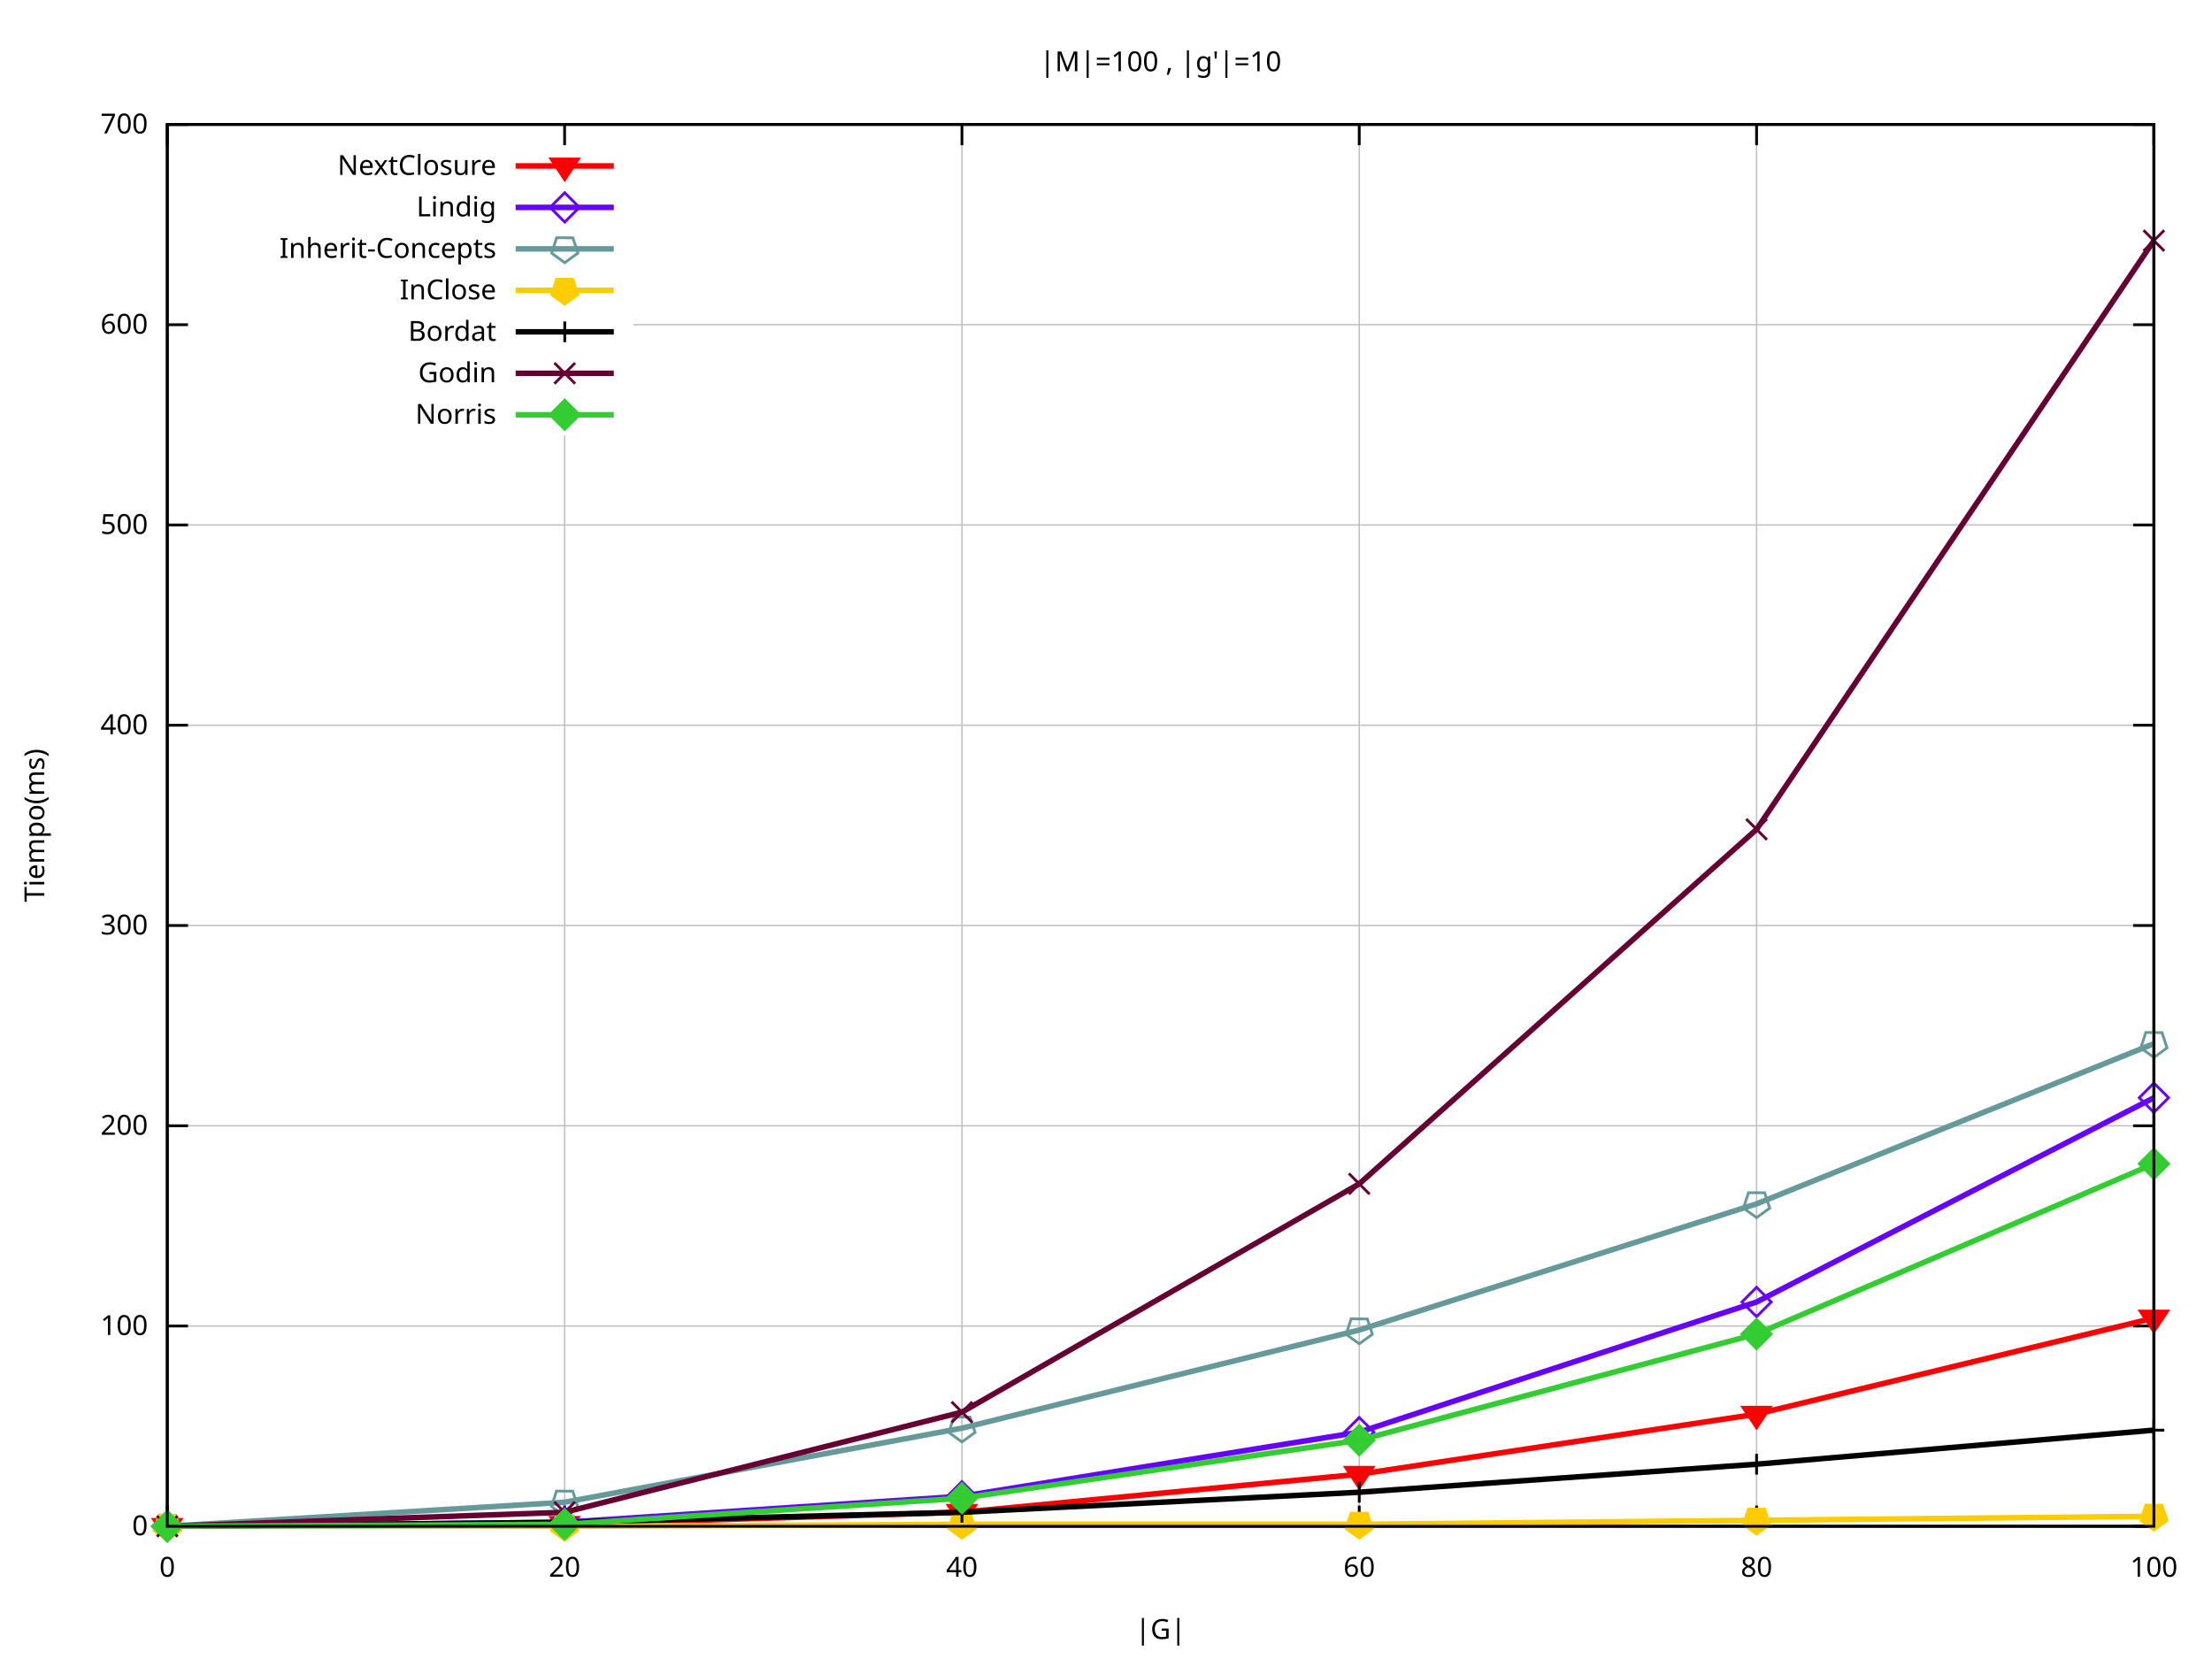
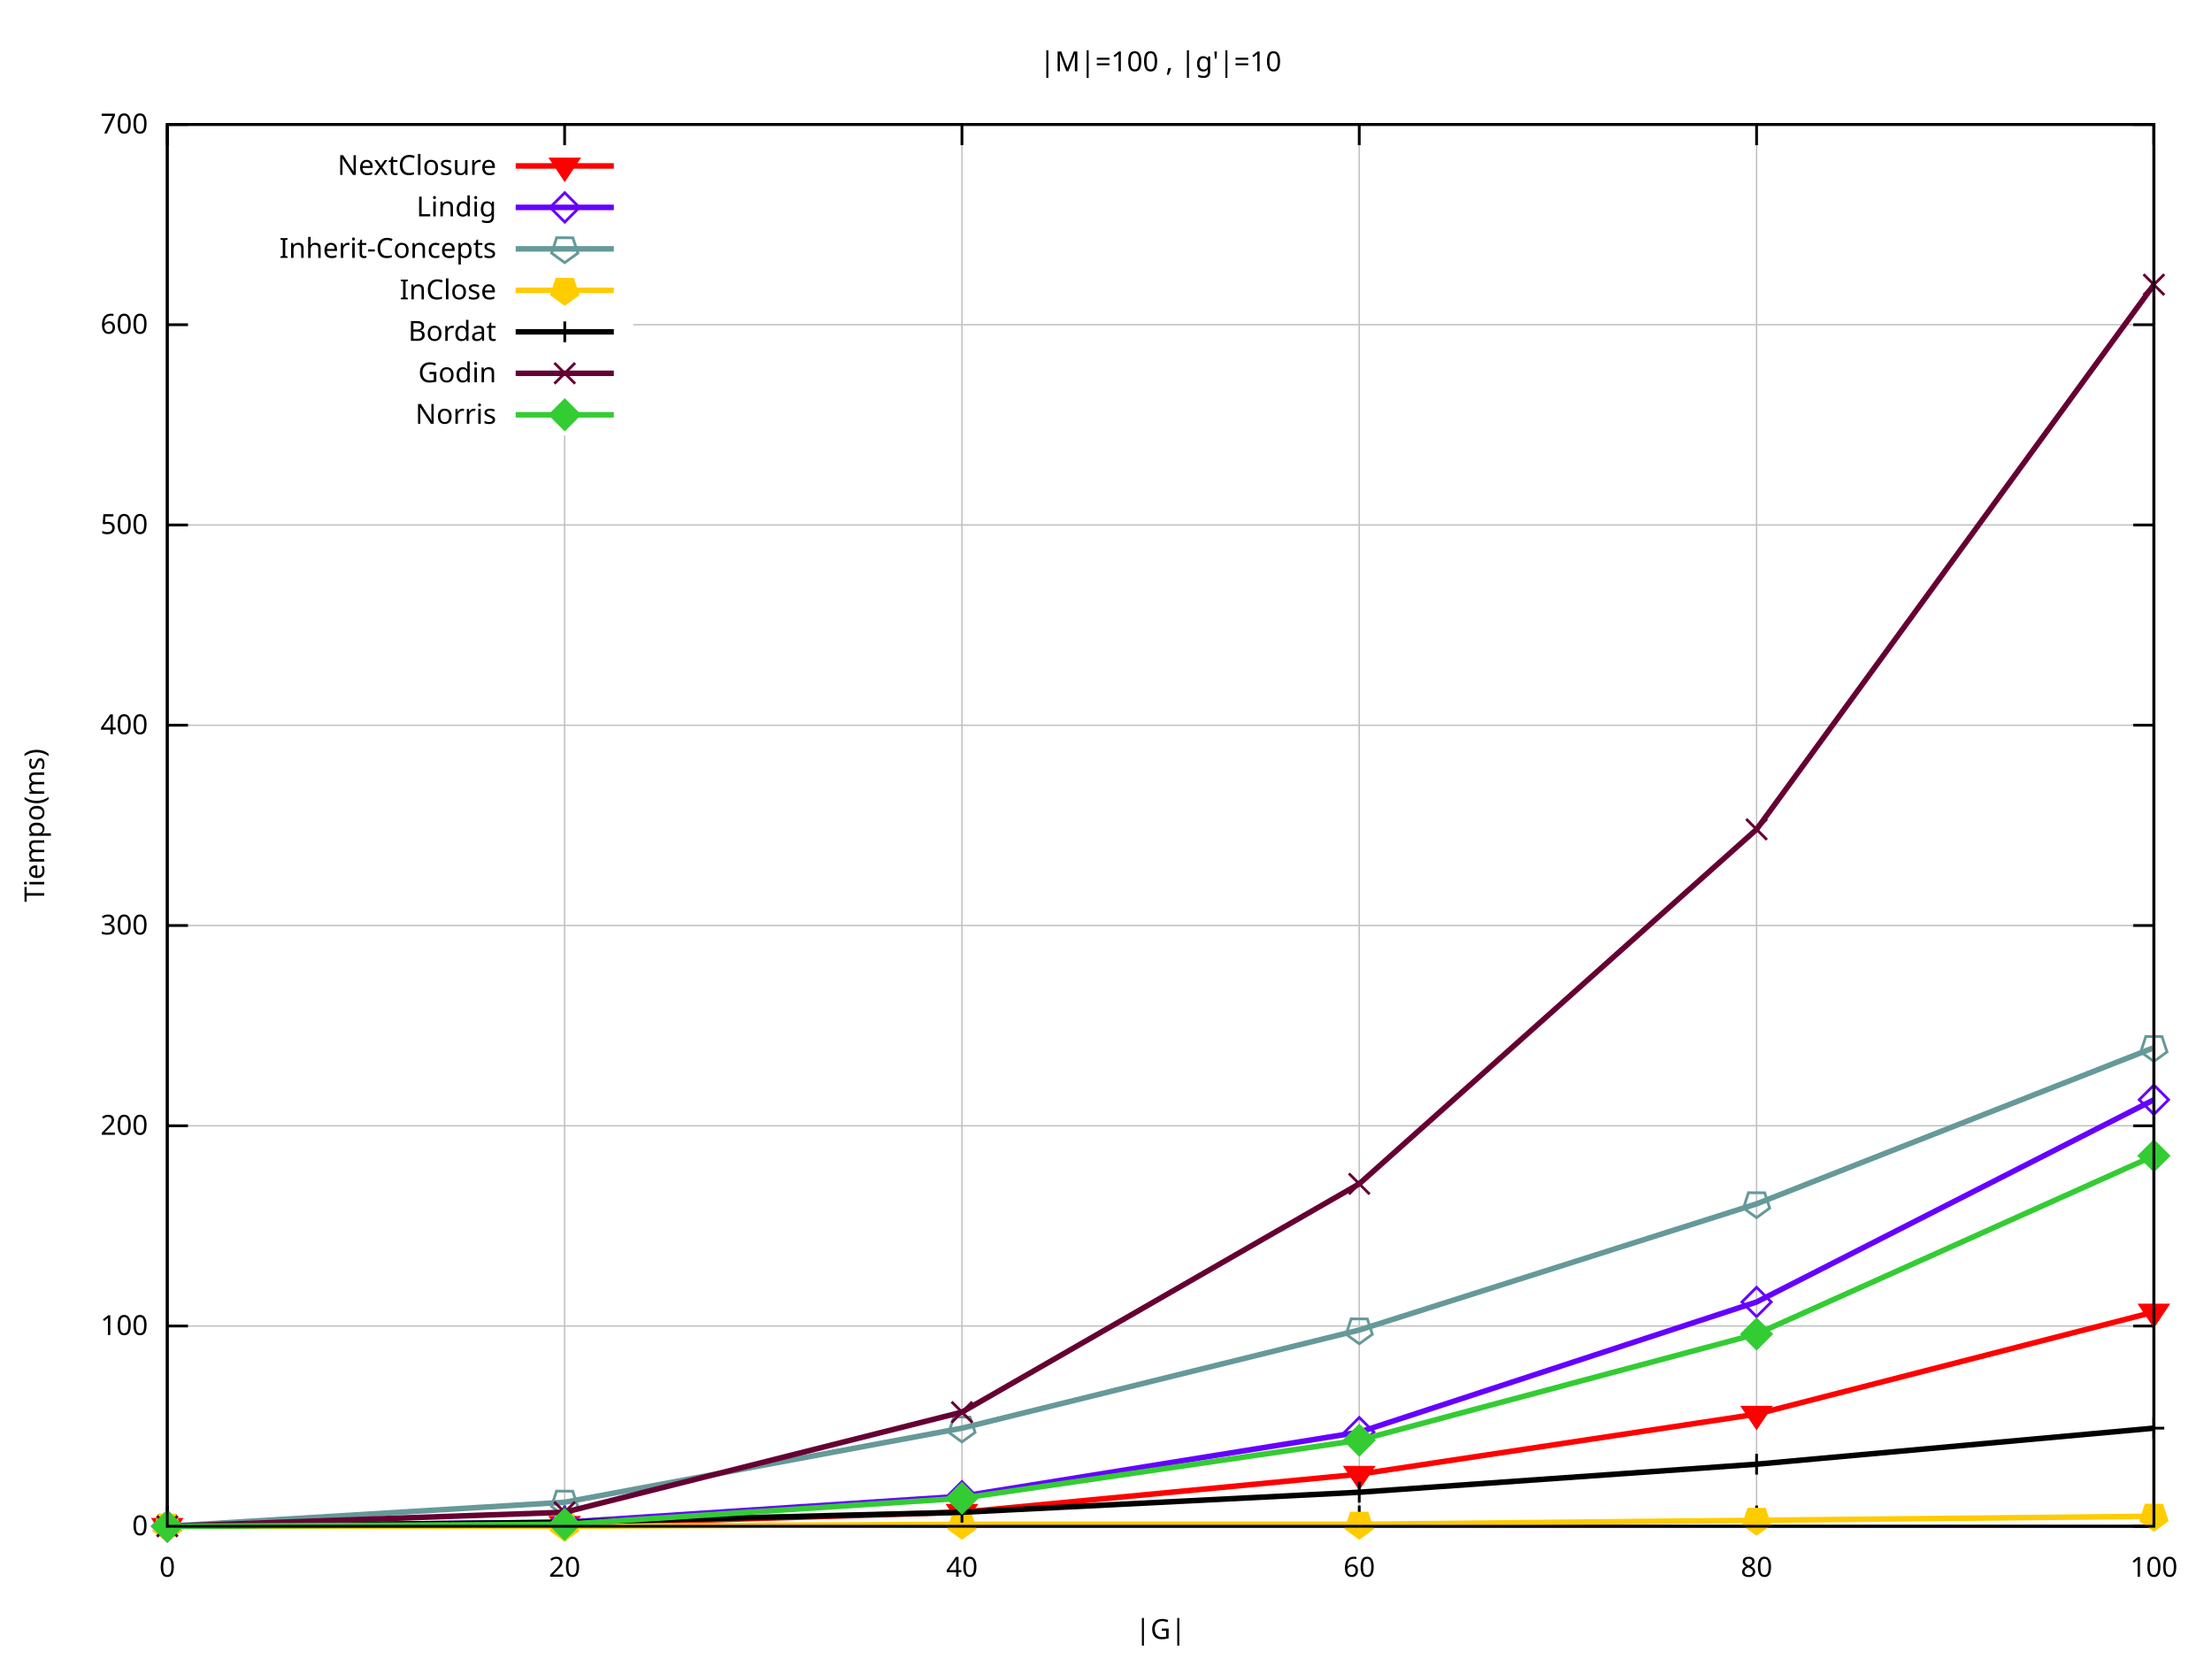
<svg xmlns="http://www.w3.org/2000/svg" xmlns:xlink="http://www.w3.org/1999/xlink" width="800" height="600" viewBox="0 0 800 600">
  <g id="gnuplot_canvas">
    <rect x="0" y="0" width="800" height="600" fill="#ffffff" />
    <defs>
      <circle id="gpDot" r="0.5" stroke-width="0.5" stroke="currentColor" />
      <path id="gpPt0" stroke-width="0.267" stroke="currentColor" d="M-1,0 h2 M0,-1 v2" />
      <path id="gpPt1" stroke-width="0.267" stroke="currentColor" d="M-1,-1 L1,1 M1,-1 L-1,1" />
      <path id="gpPt2" stroke-width="0.267" stroke="currentColor" d="M-1,0 L1,0 M0,-1 L0,1 M-1,-1 L1,1 M-1,1 L1,-1" />
      <rect id="gpPt3" stroke-width="0.267" stroke="currentColor" x="-1" y="-1" width="2" height="2" />
      <rect id="gpPt4" stroke-width="0.267" stroke="currentColor" fill="currentColor" x="-1" y="-1" width="2" height="2" />
      <circle id="gpPt5" stroke-width="0.267" stroke="currentColor" cx="0" cy="0" r="1" />
      <use xlink:href="#gpPt5" id="gpPt6" fill="currentColor" stroke="none" />
      <path id="gpPt7" stroke-width="0.267" stroke="currentColor" d="M0,-1.33 L-1.33,0.67 L1.33,0.67 z" />
      <use xlink:href="#gpPt7" id="gpPt8" fill="currentColor" stroke="none" />
      <use xlink:href="#gpPt7" id="gpPt9" stroke="currentColor" transform="rotate(180)" />
      <use xlink:href="#gpPt9" id="gpPt10" fill="currentColor" stroke="none" />
      <use xlink:href="#gpPt3" id="gpPt11" stroke="currentColor" transform="rotate(45)" />
      <use xlink:href="#gpPt11" id="gpPt12" fill="currentColor" stroke="none" />
      <path id="gpPt13" stroke-width="0.267" stroke="currentColor" d="M0,1.330 L1.265,0.411 L0.782,-1.067 L-0.782,-1.076 L-1.265,0.411 z" />
      <use xlink:href="#gpPt13" id="gpPt14" fill="currentColor" stroke="none" />
      <filter id="textbox" filterUnits="objectBoundingBox" x="0" y="0" height="1" width="1">
        <feFlood flood-color="#FFFFFF" flood-opacity="1" result="bgnd" />
        <feComposite in="SourceGraphic" in2="bgnd" operator="atop" />
      </filter>
      <filter id="greybox" filterUnits="objectBoundingBox" x="0" y="0" height="1" width="1">
        <feFlood flood-color="lightgrey" flood-opacity="1" result="grey" />
        <feComposite in="SourceGraphic" in2="grey" operator="atop" />
      </filter>
    </defs>
    <g fill="none" color="#FFFFFF" stroke="currentColor" stroke-width="1.00" stroke-linecap="butt" stroke-linejoin="miter">
</g>
    <g fill="none" color="black" stroke="currentColor" stroke-width="1.00" stroke-linecap="butt" stroke-linejoin="miter">
</g>
    <g fill="none" color="black" stroke="black" stroke-width="0.50" stroke-linecap="butt" stroke-linejoin="miter">
</g>
    <g fill="none" color="black" stroke="currentColor" stroke-width="0.50" stroke-linecap="butt" stroke-linejoin="miter">
      <path stroke="rgb(192, 192, 192)" class="gridline" d="M60.50,552.00 L778.99,552.00  " />
    </g>
    <g fill="none" color="black" stroke="rgb(192, 192, 192)" stroke-width="1.00" stroke-linecap="butt" stroke-linejoin="miter">
</g>
    <g fill="none" color="black" stroke="currentColor" stroke-width="1.00" stroke-linecap="butt" stroke-linejoin="miter">
      <path stroke="black" d="M60.50,552.00 L68.00,552.00 M778.99,552.00 L771.49,552.00  " />
      <g transform="translate(53.50,555.25)" stroke="none" fill="black" font-family="Segoe UI" font-size="10.00" text-anchor="end">
        <text>
          <tspan font-family="Segoe UI"> 0</tspan>
        </text>
      </g>
    </g>
    <g fill="none" color="black" stroke="currentColor" stroke-width="1.00" stroke-linecap="butt" stroke-linejoin="miter">
</g>
    <g fill="none" color="black" stroke="black" stroke-width="0.50" stroke-linecap="butt" stroke-linejoin="miter">
</g>
    <g fill="none" color="black" stroke="currentColor" stroke-width="0.50" stroke-linecap="butt" stroke-linejoin="miter">
      <path stroke="rgb(192, 192, 192)" class="gridline" d="M60.50,479.57 L778.99,479.57  " />
    </g>
    <g fill="none" color="black" stroke="rgb(192, 192, 192)" stroke-width="1.00" stroke-linecap="butt" stroke-linejoin="miter">
</g>
    <g fill="none" color="black" stroke="currentColor" stroke-width="1.00" stroke-linecap="butt" stroke-linejoin="miter">
      <path stroke="black" d="M60.50,479.57 L68.00,479.57 M778.99,479.57 L771.49,479.57  " />
      <g transform="translate(53.50,482.82)" stroke="none" fill="black" font-family="Segoe UI" font-size="10.00" text-anchor="end">
        <text>
          <tspan font-family="Segoe UI"> 100</tspan>
        </text>
      </g>
    </g>
    <g fill="none" color="black" stroke="currentColor" stroke-width="1.00" stroke-linecap="butt" stroke-linejoin="miter">
</g>
    <g fill="none" color="black" stroke="black" stroke-width="0.50" stroke-linecap="butt" stroke-linejoin="miter">
</g>
    <g fill="none" color="black" stroke="currentColor" stroke-width="0.50" stroke-linecap="butt" stroke-linejoin="miter">
      <path stroke="rgb(192, 192, 192)" class="gridline" d="M60.50,407.15 L778.99,407.15  " />
    </g>
    <g fill="none" color="black" stroke="rgb(192, 192, 192)" stroke-width="1.00" stroke-linecap="butt" stroke-linejoin="miter">
</g>
    <g fill="none" color="black" stroke="currentColor" stroke-width="1.00" stroke-linecap="butt" stroke-linejoin="miter">
      <path stroke="black" d="M60.50,407.15 L68.00,407.15 M778.99,407.15 L771.49,407.15  " />
      <g transform="translate(53.50,410.40)" stroke="none" fill="black" font-family="Segoe UI" font-size="10.00" text-anchor="end">
        <text>
          <tspan font-family="Segoe UI"> 200</tspan>
        </text>
      </g>
    </g>
    <g fill="none" color="black" stroke="currentColor" stroke-width="1.00" stroke-linecap="butt" stroke-linejoin="miter">
</g>
    <g fill="none" color="black" stroke="black" stroke-width="0.50" stroke-linecap="butt" stroke-linejoin="miter">
</g>
    <g fill="none" color="black" stroke="currentColor" stroke-width="0.50" stroke-linecap="butt" stroke-linejoin="miter">
      <path stroke="rgb(192, 192, 192)" class="gridline" d="M60.50,334.72 L778.99,334.72  " />
    </g>
    <g fill="none" color="black" stroke="rgb(192, 192, 192)" stroke-width="1.00" stroke-linecap="butt" stroke-linejoin="miter">
</g>
    <g fill="none" color="black" stroke="currentColor" stroke-width="1.00" stroke-linecap="butt" stroke-linejoin="miter">
      <path stroke="black" d="M60.50,334.72 L68.00,334.72 M778.99,334.72 L771.49,334.72  " />
      <g transform="translate(53.50,337.97)" stroke="none" fill="black" font-family="Segoe UI" font-size="10.00" text-anchor="end">
        <text>
          <tspan font-family="Segoe UI"> 300</tspan>
        </text>
      </g>
    </g>
    <g fill="none" color="black" stroke="currentColor" stroke-width="1.00" stroke-linecap="butt" stroke-linejoin="miter">
</g>
    <g fill="none" color="black" stroke="black" stroke-width="0.50" stroke-linecap="butt" stroke-linejoin="miter">
</g>
    <g fill="none" color="black" stroke="currentColor" stroke-width="0.50" stroke-linecap="butt" stroke-linejoin="miter">
      <path stroke="rgb(192, 192, 192)" class="gridline" d="M60.50,262.29 L778.99,262.29  " />
    </g>
    <g fill="none" color="black" stroke="rgb(192, 192, 192)" stroke-width="1.00" stroke-linecap="butt" stroke-linejoin="miter">
</g>
    <g fill="none" color="black" stroke="currentColor" stroke-width="1.00" stroke-linecap="butt" stroke-linejoin="miter">
      <path stroke="black" d="M60.50,262.29 L68.00,262.29 M778.99,262.29 L771.49,262.29  " />
      <g transform="translate(53.50,265.54)" stroke="none" fill="black" font-family="Segoe UI" font-size="10.00" text-anchor="end">
        <text>
          <tspan font-family="Segoe UI"> 400</tspan>
        </text>
      </g>
    </g>
    <g fill="none" color="black" stroke="currentColor" stroke-width="1.00" stroke-linecap="butt" stroke-linejoin="miter">
</g>
    <g fill="none" color="black" stroke="black" stroke-width="0.50" stroke-linecap="butt" stroke-linejoin="miter">
</g>
    <g fill="none" color="black" stroke="currentColor" stroke-width="0.50" stroke-linecap="butt" stroke-linejoin="miter">
      <path stroke="rgb(192, 192, 192)" class="gridline" d="M60.50,189.86 L778.99,189.86  " />
    </g>
    <g fill="none" color="black" stroke="rgb(192, 192, 192)" stroke-width="1.00" stroke-linecap="butt" stroke-linejoin="miter">
</g>
    <g fill="none" color="black" stroke="currentColor" stroke-width="1.00" stroke-linecap="butt" stroke-linejoin="miter">
      <path stroke="black" d="M60.50,189.86 L68.00,189.86 M778.99,189.86 L771.49,189.86  " />
      <g transform="translate(53.50,193.11)" stroke="none" fill="black" font-family="Segoe UI" font-size="10.00" text-anchor="end">
        <text>
          <tspan font-family="Segoe UI"> 500</tspan>
        </text>
      </g>
    </g>
    <g fill="none" color="black" stroke="currentColor" stroke-width="1.00" stroke-linecap="butt" stroke-linejoin="miter">
</g>
    <g fill="none" color="black" stroke="black" stroke-width="0.50" stroke-linecap="butt" stroke-linejoin="miter">
</g>
    <g fill="none" color="black" stroke="currentColor" stroke-width="0.50" stroke-linecap="butt" stroke-linejoin="miter">
      <path stroke="rgb(192, 192, 192)" class="gridline" d="M60.50,117.44 L67.50,117.44 M229.00,117.44 L778.99,117.44  " />
    </g>
    <g fill="none" color="black" stroke="rgb(192, 192, 192)" stroke-width="1.00" stroke-linecap="butt" stroke-linejoin="miter">
</g>
    <g fill="none" color="black" stroke="currentColor" stroke-width="1.00" stroke-linecap="butt" stroke-linejoin="miter">
      <path stroke="black" d="M60.50,117.44 L68.00,117.44 M778.99,117.44 L771.49,117.44  " />
      <g transform="translate(53.50,120.69)" stroke="none" fill="black" font-family="Segoe UI" font-size="10.00" text-anchor="end">
        <text>
          <tspan font-family="Segoe UI"> 600</tspan>
        </text>
      </g>
    </g>
    <g fill="none" color="black" stroke="currentColor" stroke-width="1.00" stroke-linecap="butt" stroke-linejoin="miter">
</g>
    <g fill="none" color="black" stroke="black" stroke-width="0.50" stroke-linecap="butt" stroke-linejoin="miter">
</g>
    <g fill="none" color="black" stroke="currentColor" stroke-width="0.50" stroke-linecap="butt" stroke-linejoin="miter">
      <path stroke="rgb(192, 192, 192)" class="gridline" d="M60.50,45.01 L778.99,45.01  " />
    </g>
    <g fill="none" color="black" stroke="rgb(192, 192, 192)" stroke-width="1.00" stroke-linecap="butt" stroke-linejoin="miter">
</g>
    <g fill="none" color="black" stroke="currentColor" stroke-width="1.00" stroke-linecap="butt" stroke-linejoin="miter">
      <path stroke="black" d="M60.50,45.01 L68.00,45.01 M778.99,45.01 L771.49,45.01  " />
      <g transform="translate(53.50,48.26)" stroke="none" fill="black" font-family="Segoe UI" font-size="10.00" text-anchor="end">
        <text>
          <tspan font-family="Segoe UI"> 700</tspan>
        </text>
      </g>
    </g>
    <g fill="none" color="black" stroke="currentColor" stroke-width="1.00" stroke-linecap="butt" stroke-linejoin="miter">
</g>
    <g fill="none" color="black" stroke="black" stroke-width="0.50" stroke-linecap="butt" stroke-linejoin="miter">
</g>
    <g fill="none" color="black" stroke="currentColor" stroke-width="0.50" stroke-linecap="butt" stroke-linejoin="miter">
      <path stroke="rgb(192, 192, 192)" class="gridline" d="M60.50,552.00 L60.50,45.01  " />
    </g>
    <g fill="none" color="black" stroke="rgb(192, 192, 192)" stroke-width="1.00" stroke-linecap="butt" stroke-linejoin="miter">
</g>
    <g fill="none" color="black" stroke="currentColor" stroke-width="1.00" stroke-linecap="butt" stroke-linejoin="miter">
      <path stroke="black" d="M60.50,552.00 L60.50,544.50 M60.50,45.01 L60.50,52.51  " />
      <g transform="translate(60.50,570.25)" stroke="none" fill="black" font-family="Segoe UI" font-size="10.00" text-anchor="middle">
        <text>
          <tspan font-family="Segoe UI"> 0</tspan>
        </text>
      </g>
    </g>
    <g fill="none" color="black" stroke="currentColor" stroke-width="1.00" stroke-linecap="butt" stroke-linejoin="miter">
</g>
    <g fill="none" color="black" stroke="black" stroke-width="0.50" stroke-linecap="butt" stroke-linejoin="miter">
</g>
    <g fill="none" color="black" stroke="currentColor" stroke-width="0.50" stroke-linecap="butt" stroke-linejoin="miter">
      <path stroke="rgb(192, 192, 192)" class="gridline" d="M204.20,552.00 L204.20,157.51 M204.20,52.51 L204.20,45.01  " />
    </g>
    <g fill="none" color="black" stroke="rgb(192, 192, 192)" stroke-width="1.00" stroke-linecap="butt" stroke-linejoin="miter">
</g>
    <g fill="none" color="black" stroke="currentColor" stroke-width="1.00" stroke-linecap="butt" stroke-linejoin="miter">
      <path stroke="black" d="M204.20,552.00 L204.20,544.50 M204.20,45.01 L204.20,52.51  " />
      <g transform="translate(204.20,570.25)" stroke="none" fill="black" font-family="Segoe UI" font-size="10.00" text-anchor="middle">
        <text>
          <tspan font-family="Segoe UI"> 20</tspan>
        </text>
      </g>
    </g>
    <g fill="none" color="black" stroke="currentColor" stroke-width="1.00" stroke-linecap="butt" stroke-linejoin="miter">
</g>
    <g fill="none" color="black" stroke="black" stroke-width="0.50" stroke-linecap="butt" stroke-linejoin="miter">
</g>
    <g fill="none" color="black" stroke="currentColor" stroke-width="0.50" stroke-linecap="butt" stroke-linejoin="miter">
      <path stroke="rgb(192, 192, 192)" class="gridline" d="M347.90,552.00 L347.90,45.01  " />
    </g>
    <g fill="none" color="black" stroke="rgb(192, 192, 192)" stroke-width="1.00" stroke-linecap="butt" stroke-linejoin="miter">
</g>
    <g fill="none" color="black" stroke="currentColor" stroke-width="1.00" stroke-linecap="butt" stroke-linejoin="miter">
      <path stroke="black" d="M347.90,552.00 L347.90,544.50 M347.90,45.01 L347.90,52.51  " />
      <g transform="translate(347.90,570.25)" stroke="none" fill="black" font-family="Segoe UI" font-size="10.00" text-anchor="middle">
        <text>
          <tspan font-family="Segoe UI"> 40</tspan>
        </text>
      </g>
    </g>
    <g fill="none" color="black" stroke="currentColor" stroke-width="1.00" stroke-linecap="butt" stroke-linejoin="miter">
</g>
    <g fill="none" color="black" stroke="black" stroke-width="0.50" stroke-linecap="butt" stroke-linejoin="miter">
</g>
    <g fill="none" color="black" stroke="currentColor" stroke-width="0.50" stroke-linecap="butt" stroke-linejoin="miter">
      <path stroke="rgb(192, 192, 192)" class="gridline" d="M491.59,552.00 L491.59,45.01  " />
    </g>
    <g fill="none" color="black" stroke="rgb(192, 192, 192)" stroke-width="1.00" stroke-linecap="butt" stroke-linejoin="miter">
</g>
    <g fill="none" color="black" stroke="currentColor" stroke-width="1.00" stroke-linecap="butt" stroke-linejoin="miter">
      <path stroke="black" d="M491.59,552.00 L491.59,544.50 M491.59,45.01 L491.59,52.51  " />
      <g transform="translate(491.59,570.25)" stroke="none" fill="black" font-family="Segoe UI" font-size="10.00" text-anchor="middle">
        <text>
          <tspan font-family="Segoe UI"> 60</tspan>
        </text>
      </g>
    </g>
    <g fill="none" color="black" stroke="currentColor" stroke-width="1.00" stroke-linecap="butt" stroke-linejoin="miter">
</g>
    <g fill="none" color="black" stroke="black" stroke-width="0.50" stroke-linecap="butt" stroke-linejoin="miter">
</g>
    <g fill="none" color="black" stroke="currentColor" stroke-width="0.50" stroke-linecap="butt" stroke-linejoin="miter">
      <path stroke="rgb(192, 192, 192)" class="gridline" d="M635.29,552.00 L635.29,45.01  " />
    </g>
    <g fill="none" color="black" stroke="rgb(192, 192, 192)" stroke-width="1.00" stroke-linecap="butt" stroke-linejoin="miter">
</g>
    <g fill="none" color="black" stroke="currentColor" stroke-width="1.00" stroke-linecap="butt" stroke-linejoin="miter">
      <path stroke="black" d="M635.29,552.00 L635.29,544.50 M635.29,45.01 L635.29,52.51  " />
      <g transform="translate(635.29,570.25)" stroke="none" fill="black" font-family="Segoe UI" font-size="10.00" text-anchor="middle">
        <text>
          <tspan font-family="Segoe UI"> 80</tspan>
        </text>
      </g>
    </g>
    <g fill="none" color="black" stroke="currentColor" stroke-width="1.00" stroke-linecap="butt" stroke-linejoin="miter">
</g>
    <g fill="none" color="black" stroke="black" stroke-width="0.50" stroke-linecap="butt" stroke-linejoin="miter">
</g>
    <g fill="none" color="black" stroke="currentColor" stroke-width="0.50" stroke-linecap="butt" stroke-linejoin="miter">
      <path stroke="rgb(192, 192, 192)" class="gridline" d="M778.99,552.00 L778.99,45.01  " />
    </g>
    <g fill="none" color="black" stroke="rgb(192, 192, 192)" stroke-width="1.00" stroke-linecap="butt" stroke-linejoin="miter">
</g>
    <g fill="none" color="black" stroke="currentColor" stroke-width="1.00" stroke-linecap="butt" stroke-linejoin="miter">
      <path stroke="black" d="M778.99,552.00 L778.99,544.50 M778.99,45.01 L778.99,52.51  " />
      <g transform="translate(778.99,570.25)" stroke="none" fill="black" font-family="Segoe UI" font-size="10.00" text-anchor="middle">
        <text>
          <tspan font-family="Segoe UI"> 100</tspan>
        </text>
      </g>
    </g>
    <g fill="none" color="black" stroke="currentColor" stroke-width="1.00" stroke-linecap="butt" stroke-linejoin="miter">
</g>
    <g fill="none" color="black" stroke="currentColor" stroke-width="1.00" stroke-linecap="butt" stroke-linejoin="miter">
      <path stroke="black" d="M60.50,45.01 L60.50,552.00 L778.99,552.00 L778.99,45.01 L60.50,45.01 Z  " />
    </g>
    <g fill="none" color="black" stroke="currentColor" stroke-width="1.00" stroke-linecap="butt" stroke-linejoin="miter">
      <g transform="translate(16.00,298.51) rotate(270)" stroke="none" fill="black" font-family="Segoe UI" font-size="10.00" text-anchor="middle">
        <text>
          <tspan font-family="Segoe UI">Tiempo(ms)</tspan>
        </text>
      </g>
    </g>
    <g fill="none" color="black" stroke="currentColor" stroke-width="1.00" stroke-linecap="butt" stroke-linejoin="miter">
      <g transform="translate(419.74,592.75)" stroke="none" fill="black" font-family="Segoe UI" font-size="10.00" text-anchor="middle">
        <text>
          <tspan font-family="Segoe UI">|G|</tspan>
        </text>
      </g>
    </g>
    <g fill="none" color="black" stroke="currentColor" stroke-width="1.00" stroke-linecap="butt" stroke-linejoin="miter">
</g>
    <g id="gnuplot_plot_1">
      <g fill="none" color="#FFFFFF" stroke="currentColor" stroke-width="2.00" stroke-linecap="butt" stroke-linejoin="miter">
</g>
      <g fill="none" color="black" stroke="currentColor" stroke-width="2.00" stroke-linecap="butt" stroke-linejoin="miter">
        <g transform="translate(179.50,63.26)" stroke="none" fill="black" font-family="Segoe UI" font-size="10.00" text-anchor="end">
          <text>
            <tspan font-family="Segoe UI">NextClosure</tspan>
          </text>
        </g>
      </g>
      <g fill="none" color="black" stroke="currentColor" stroke-width="2.00" stroke-linecap="butt" stroke-linejoin="miter">
-         <path stroke="rgb(255,   0,   0)" d="M186.50,60.01 L222.00,60.01 M60.50,552.00 L204.20,551.28 L347.90,546.93 L491.59,533.17 L635.29,511.44 L778.99,476.68    " />
+         <path stroke="rgb(255,   0,   0)" d="M186.50,60.01 L222.00,60.01 M60.50,552.00 L204.20,551.28 L347.90,546.93 L491.59,533.17 L635.29,511.44 L778.99,474.50    " />
        <use xlink:href="#gpPt10" transform="translate(60.50,552.00) scale(3.75)" color="rgb(255,   0,   0)" />
        <use xlink:href="#gpPt10" transform="translate(204.20,551.28) scale(3.75)" color="rgb(255,   0,   0)" />
        <use xlink:href="#gpPt10" transform="translate(347.90,546.93) scale(3.75)" color="rgb(255,   0,   0)" />
        <use xlink:href="#gpPt10" transform="translate(491.59,533.17) scale(3.75)" color="rgb(255,   0,   0)" />
        <use xlink:href="#gpPt10" transform="translate(635.29,511.44) scale(3.75)" color="rgb(255,   0,   0)" />
-         <use xlink:href="#gpPt10" transform="translate(778.99,476.68) scale(3.75)" color="rgb(255,   0,   0)" />
+         <use xlink:href="#gpPt10" transform="translate(778.99,474.50) scale(3.75)" color="rgb(255,   0,   0)" />
        <use xlink:href="#gpPt10" transform="translate(204.25,60.01) scale(3.75)" color="rgb(255,   0,   0)" />
      </g>
    </g>
    <g id="gnuplot_plot_2">
      <g fill="none" color="black" stroke="currentColor" stroke-width="2.00" stroke-linecap="butt" stroke-linejoin="miter">
        <g transform="translate(179.50,78.26)" stroke="none" fill="black" font-family="Segoe UI" font-size="10.00" text-anchor="end">
          <text>
            <tspan font-family="Segoe UI">Lindig</tspan>
          </text>
        </g>
      </g>
      <g fill="none" color="black" stroke="currentColor" stroke-width="2.00" stroke-linecap="butt" stroke-linejoin="miter">
-         <path stroke="rgb(102,   0, 255)" d="M186.50,75.01 L222.00,75.01 M60.50,552.00 L204.20,550.55 L347.90,541.14 L491.59,517.96 L635.29,470.88 L778.99,397.01    " />
+         <path stroke="rgb(102,   0, 255)" d="M186.50,75.01 L222.00,75.01 M60.50,552.00 L204.20,550.55 L347.90,541.14 L491.59,517.96 L635.29,470.88 L778.99,397.73    " />
        <use xlink:href="#gpPt11" transform="translate(60.50,552.00) scale(3.75)" color="rgb(102,   0, 255)" />
        <use xlink:href="#gpPt11" transform="translate(204.20,550.55) scale(3.75)" color="rgb(102,   0, 255)" />
        <use xlink:href="#gpPt11" transform="translate(347.90,541.14) scale(3.75)" color="rgb(102,   0, 255)" />
        <use xlink:href="#gpPt11" transform="translate(491.59,517.96) scale(3.75)" color="rgb(102,   0, 255)" />
        <use xlink:href="#gpPt11" transform="translate(635.29,470.88) scale(3.75)" color="rgb(102,   0, 255)" />
-         <use xlink:href="#gpPt11" transform="translate(778.99,397.01) scale(3.75)" color="rgb(102,   0, 255)" />
+         <use xlink:href="#gpPt11" transform="translate(778.99,397.73) scale(3.75)" color="rgb(102,   0, 255)" />
        <use xlink:href="#gpPt11" transform="translate(204.25,75.01) scale(3.75)" color="rgb(102,   0, 255)" />
      </g>
    </g>
    <g id="gnuplot_plot_3">
      <g fill="none" color="black" stroke="currentColor" stroke-width="2.00" stroke-linecap="butt" stroke-linejoin="miter">
        <g transform="translate(179.50,93.26)" stroke="none" fill="black" font-family="Segoe UI" font-size="10.00" text-anchor="end">
          <text>
            <tspan font-family="Segoe UI">Inherit-Concepts</tspan>
          </text>
        </g>
      </g>
      <g fill="none" color="black" stroke="currentColor" stroke-width="2.00" stroke-linecap="butt" stroke-linejoin="miter">
-         <path stroke="rgb(102, 153, 153)" d="M186.50,90.01 L222.00,90.01 M60.50,552.00 L204.20,543.31 L347.90,516.51 L491.59,481.02 L635.29,435.39 L778.99,377.45    " />
+         <path stroke="rgb(102, 153, 153)" d="M186.50,90.01 L222.00,90.01 M60.50,552.00 L204.20,543.31 L347.90,516.51 L491.59,481.02 L635.29,435.39 L778.99,378.90    " />
        <use xlink:href="#gpPt13" transform="translate(60.50,552.00) scale(3.75)" color="rgb(102, 153, 153)" />
        <use xlink:href="#gpPt13" transform="translate(204.20,543.31) scale(3.75)" color="rgb(102, 153, 153)" />
        <use xlink:href="#gpPt13" transform="translate(347.90,516.51) scale(3.75)" color="rgb(102, 153, 153)" />
        <use xlink:href="#gpPt13" transform="translate(491.59,481.02) scale(3.75)" color="rgb(102, 153, 153)" />
        <use xlink:href="#gpPt13" transform="translate(635.29,435.39) scale(3.75)" color="rgb(102, 153, 153)" />
-         <use xlink:href="#gpPt13" transform="translate(778.99,377.45) scale(3.75)" color="rgb(102, 153, 153)" />
+         <use xlink:href="#gpPt13" transform="translate(778.99,378.90) scale(3.75)" color="rgb(102, 153, 153)" />
        <use xlink:href="#gpPt13" transform="translate(204.25,90.01) scale(3.75)" color="rgb(102, 153, 153)" />
      </g>
    </g>
    <g id="gnuplot_plot_4">
      <g fill="none" color="black" stroke="currentColor" stroke-width="2.00" stroke-linecap="butt" stroke-linejoin="miter">
        <g transform="translate(179.50,108.26)" stroke="none" fill="black" font-family="Segoe UI" font-size="10.00" text-anchor="end">
          <text>
            <tspan font-family="Segoe UI">InClose</tspan>
          </text>
        </g>
      </g>
      <g fill="none" color="black" stroke="currentColor" stroke-width="2.00" stroke-linecap="butt" stroke-linejoin="miter">
        <path stroke="rgb(255, 204,   0)" d="M186.50,105.01 L222.00,105.01 M60.50,552.00 L204.20,552.00 L347.90,551.28 L491.59,551.28 L635.29,549.83 L778.99,548.38    " />
        <use xlink:href="#gpPt14" transform="translate(60.50,552.00) scale(3.75)" color="rgb(255, 204,   0)" />
        <use xlink:href="#gpPt14" transform="translate(204.20,552.00) scale(3.75)" color="rgb(255, 204,   0)" />
        <use xlink:href="#gpPt14" transform="translate(347.90,551.28) scale(3.75)" color="rgb(255, 204,   0)" />
        <use xlink:href="#gpPt14" transform="translate(491.59,551.28) scale(3.75)" color="rgb(255, 204,   0)" />
        <use xlink:href="#gpPt14" transform="translate(635.29,549.83) scale(3.75)" color="rgb(255, 204,   0)" />
        <use xlink:href="#gpPt14" transform="translate(778.99,548.38) scale(3.75)" color="rgb(255, 204,   0)" />
        <use xlink:href="#gpPt14" transform="translate(204.25,105.01) scale(3.75)" color="rgb(255, 204,   0)" />
      </g>
    </g>
    <g id="gnuplot_plot_5">
      <g fill="none" color="black" stroke="currentColor" stroke-width="2.00" stroke-linecap="butt" stroke-linejoin="miter">
        <g transform="translate(179.50,123.26)" stroke="none" fill="black" font-family="Segoe UI" font-size="10.00" text-anchor="end">
          <text>
            <tspan font-family="Segoe UI">Bordat</tspan>
          </text>
        </g>
      </g>
      <g fill="none" color="black" stroke="currentColor" stroke-width="2.00" stroke-linecap="butt" stroke-linejoin="miter">
-         <path stroke="rgb(  0,   0,   0)" d="M186.50,120.01 L222.00,120.01 M60.50,552.00 L204.20,550.55 L347.90,546.93 L491.59,539.69 L635.29,529.55 L778.99,517.23    " />
+         <path stroke="rgb(  0,   0,   0)" d="M186.50,120.01 L222.00,120.01 M60.50,552.00 L204.20,550.55 L347.90,546.93 L491.59,539.69 L635.29,529.55 L778.99,516.51    " />
        <use xlink:href="#gpPt0" transform="translate(60.50,552.00) scale(3.75)" color="rgb(  0,   0,   0)" />
        <use xlink:href="#gpPt0" transform="translate(204.20,550.55) scale(3.75)" color="rgb(  0,   0,   0)" />
        <use xlink:href="#gpPt0" transform="translate(347.90,546.93) scale(3.75)" color="rgb(  0,   0,   0)" />
        <use xlink:href="#gpPt0" transform="translate(491.59,539.69) scale(3.75)" color="rgb(  0,   0,   0)" />
        <use xlink:href="#gpPt0" transform="translate(635.29,529.55) scale(3.75)" color="rgb(  0,   0,   0)" />
-         <use xlink:href="#gpPt0" transform="translate(778.99,517.23) scale(3.75)" color="rgb(  0,   0,   0)" />
+         <use xlink:href="#gpPt0" transform="translate(778.99,516.51) scale(3.75)" color="rgb(  0,   0,   0)" />
        <use xlink:href="#gpPt0" transform="translate(204.25,120.01) scale(3.75)" color="rgb(  0,   0,   0)" />
      </g>
    </g>
    <g id="gnuplot_plot_6">
      <g fill="none" color="black" stroke="currentColor" stroke-width="2.00" stroke-linecap="butt" stroke-linejoin="miter">
        <g transform="translate(179.50,138.26)" stroke="none" fill="black" font-family="Segoe UI" font-size="10.00" text-anchor="end">
          <text>
            <tspan font-family="Segoe UI">Godin</tspan>
          </text>
        </g>
      </g>
      <g fill="none" color="black" stroke="currentColor" stroke-width="2.00" stroke-linecap="butt" stroke-linejoin="miter">
-         <path stroke="rgb(102,   0,  51)" d="M186.50,135.01 L222.00,135.01 M60.50,552.00 L204.20,546.93 L347.90,510.72 L491.59,428.15 L635.29,299.95 L778.99,87.02    " />
+         <path stroke="rgb(102,   0,  51)" d="M186.50,135.01 L222.00,135.01 M60.50,552.00 L204.20,546.93 L347.90,510.72 L491.59,428.15 L635.29,299.95 L778.99,102.95    " />
        <use xlink:href="#gpPt1" transform="translate(60.50,552.00) scale(3.75)" color="rgb(102,   0,  51)" />
        <use xlink:href="#gpPt1" transform="translate(204.20,546.93) scale(3.75)" color="rgb(102,   0,  51)" />
        <use xlink:href="#gpPt1" transform="translate(347.90,510.72) scale(3.75)" color="rgb(102,   0,  51)" />
        <use xlink:href="#gpPt1" transform="translate(491.59,428.15) scale(3.75)" color="rgb(102,   0,  51)" />
        <use xlink:href="#gpPt1" transform="translate(635.29,299.95) scale(3.75)" color="rgb(102,   0,  51)" />
-         <use xlink:href="#gpPt1" transform="translate(778.99,87.02) scale(3.75)" color="rgb(102,   0,  51)" />
+         <use xlink:href="#gpPt1" transform="translate(778.99,102.95) scale(3.75)" color="rgb(102,   0,  51)" />
        <use xlink:href="#gpPt1" transform="translate(204.25,135.01) scale(3.75)" color="rgb(102,   0,  51)" />
      </g>
    </g>
    <g id="gnuplot_plot_7">
      <g fill="none" color="black" stroke="currentColor" stroke-width="2.00" stroke-linecap="butt" stroke-linejoin="miter">
        <g transform="translate(179.50,153.26)" stroke="none" fill="black" font-family="Segoe UI" font-size="10.00" text-anchor="end">
          <text>
            <tspan font-family="Segoe UI">Norris</tspan>
          </text>
        </g>
      </g>
      <g fill="none" color="black" stroke="currentColor" stroke-width="2.00" stroke-linecap="butt" stroke-linejoin="miter">
-         <path stroke="rgb( 51, 204,  51)" d="M186.50,150.01 L222.00,150.01 M60.50,552.00 L204.20,551.28 L347.90,541.86 L491.59,520.86 L635.29,482.47 L778.99,420.91    " />
+         <path stroke="rgb( 51, 204,  51)" d="M186.50,150.01 L222.00,150.01 M60.50,552.00 L204.20,551.28 L347.90,541.86 L491.59,520.86 L635.29,482.47 L778.99,418.01    " />
        <use xlink:href="#gpPt12" transform="translate(60.50,552.00) scale(3.75)" color="rgb( 51, 204,  51)" />
        <use xlink:href="#gpPt12" transform="translate(204.20,551.28) scale(3.75)" color="rgb( 51, 204,  51)" />
        <use xlink:href="#gpPt12" transform="translate(347.90,541.86) scale(3.75)" color="rgb( 51, 204,  51)" />
        <use xlink:href="#gpPt12" transform="translate(491.59,520.86) scale(3.75)" color="rgb( 51, 204,  51)" />
        <use xlink:href="#gpPt12" transform="translate(635.29,482.47) scale(3.75)" color="rgb( 51, 204,  51)" />
-         <use xlink:href="#gpPt12" transform="translate(778.99,420.91) scale(3.75)" color="rgb( 51, 204,  51)" />
+         <use xlink:href="#gpPt12" transform="translate(778.99,418.01) scale(3.75)" color="rgb( 51, 204,  51)" />
        <use xlink:href="#gpPt12" transform="translate(204.25,150.01) scale(3.75)" color="rgb( 51, 204,  51)" />
      </g>
    </g>
    <g fill="none" color="black" stroke="currentColor" stroke-width="2.00" stroke-linecap="butt" stroke-linejoin="miter">
</g>
    <g fill="none" color="black" stroke="black" stroke-width="1.00" stroke-linecap="butt" stroke-linejoin="miter">
</g>
    <g fill="none" color="black" stroke="currentColor" stroke-width="1.00" stroke-linecap="butt" stroke-linejoin="miter">
      <path stroke="black" d="M60.50,45.01 L60.50,552.00 L778.99,552.00 L778.99,45.01 L60.50,45.01 Z  " />
    </g>
    <g fill="none" color="black" stroke="currentColor" stroke-width="1.00" stroke-linecap="butt" stroke-linejoin="miter">
      <g transform="translate(419.74,25.76)" stroke="none" fill="black" font-family="Segoe UI" font-size="10.00" text-anchor="middle">
        <text>
          <tspan font-family="Segoe UI">|M|=100 , |g'|=10</tspan>
        </text>
      </g>
    </g>
    <g fill="none" color="black" stroke="currentColor" stroke-width="1.00" stroke-linecap="butt" stroke-linejoin="miter">
</g>
  </g>
</svg>
